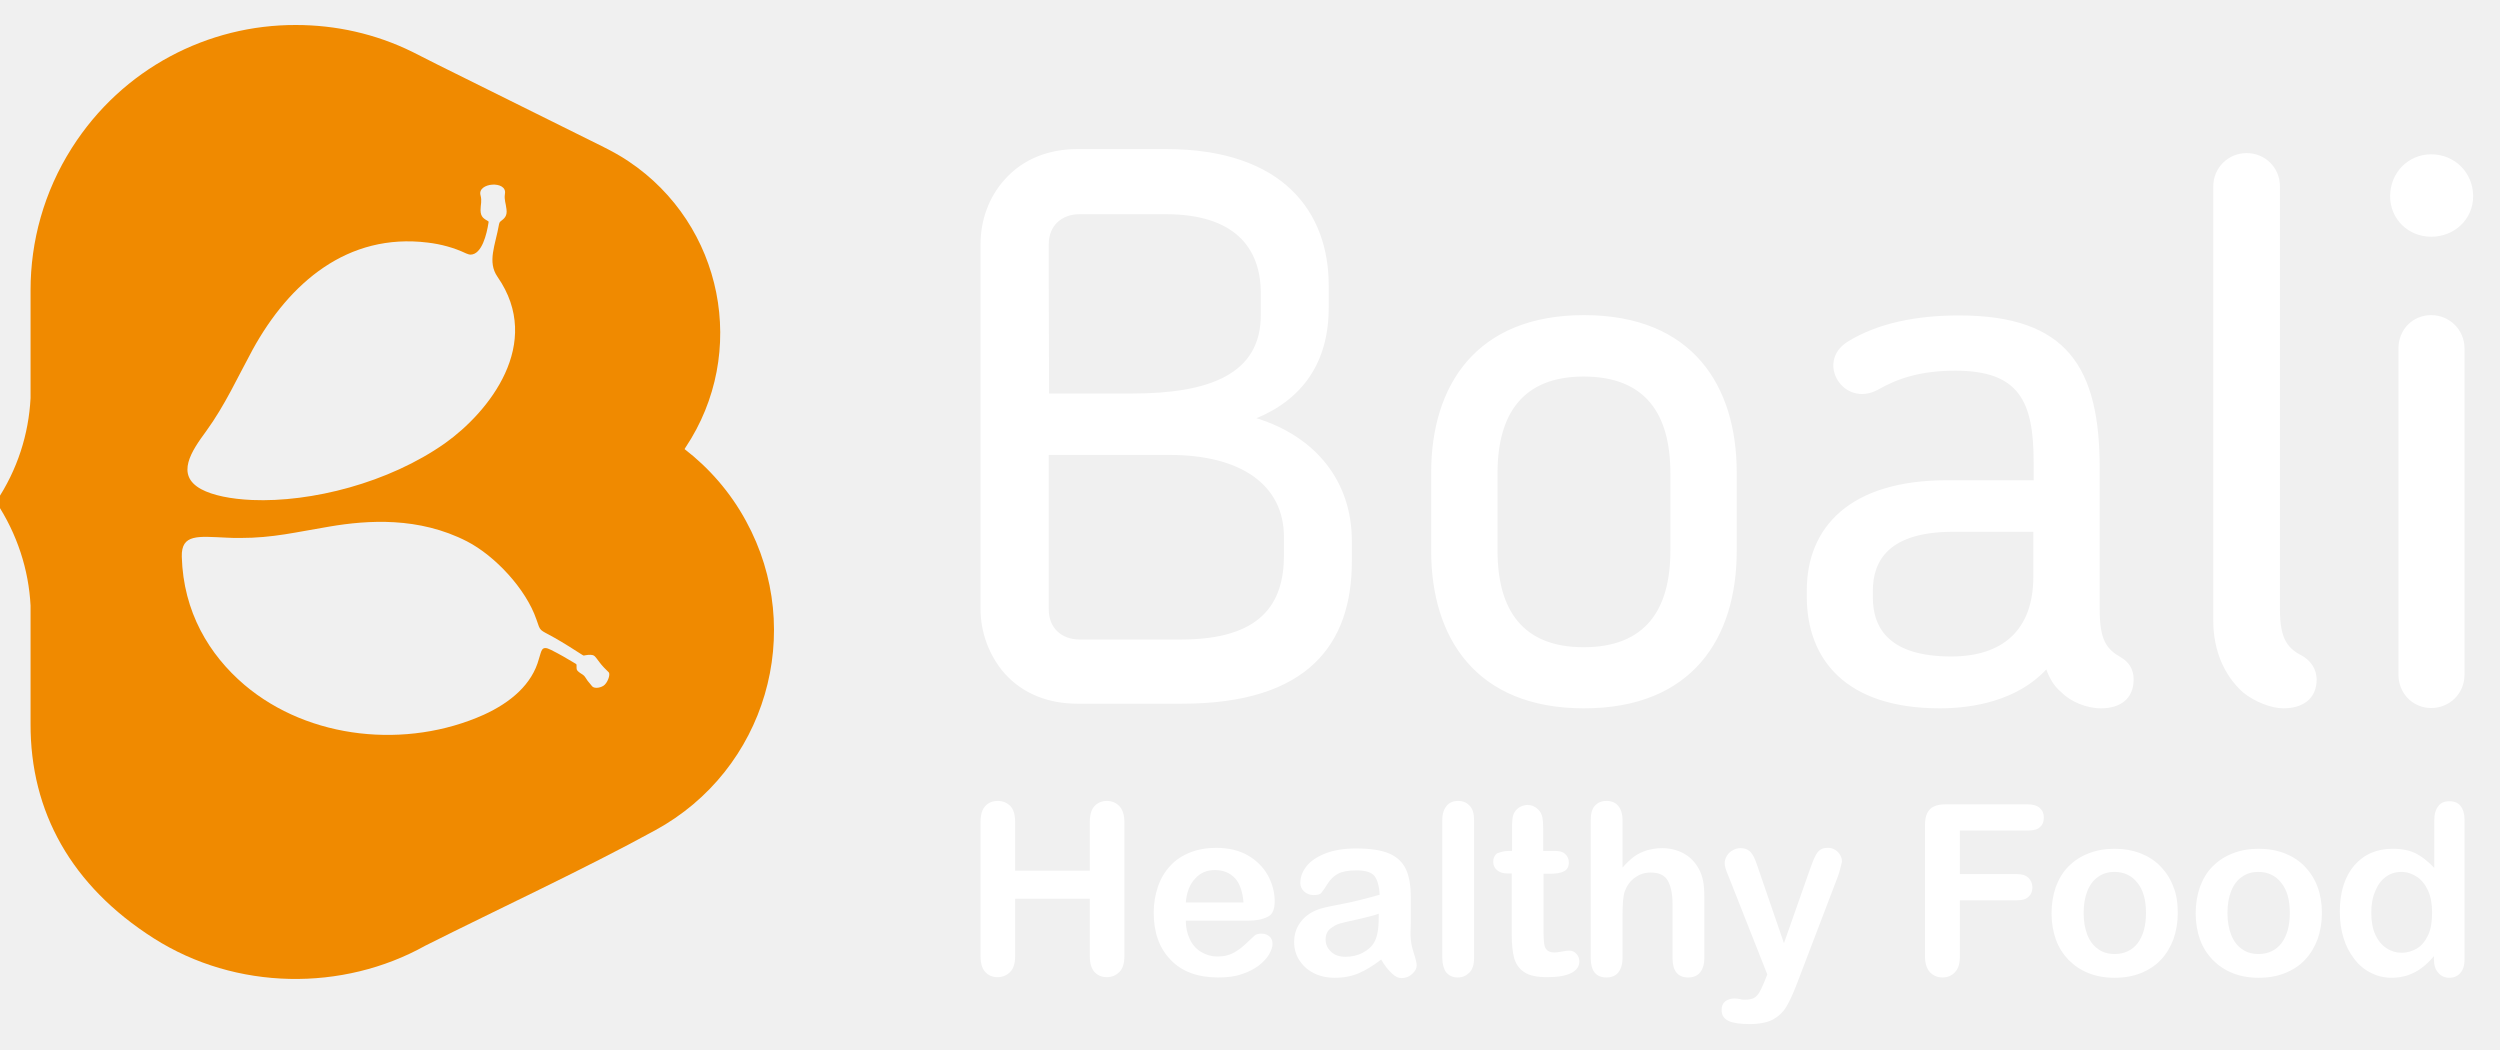
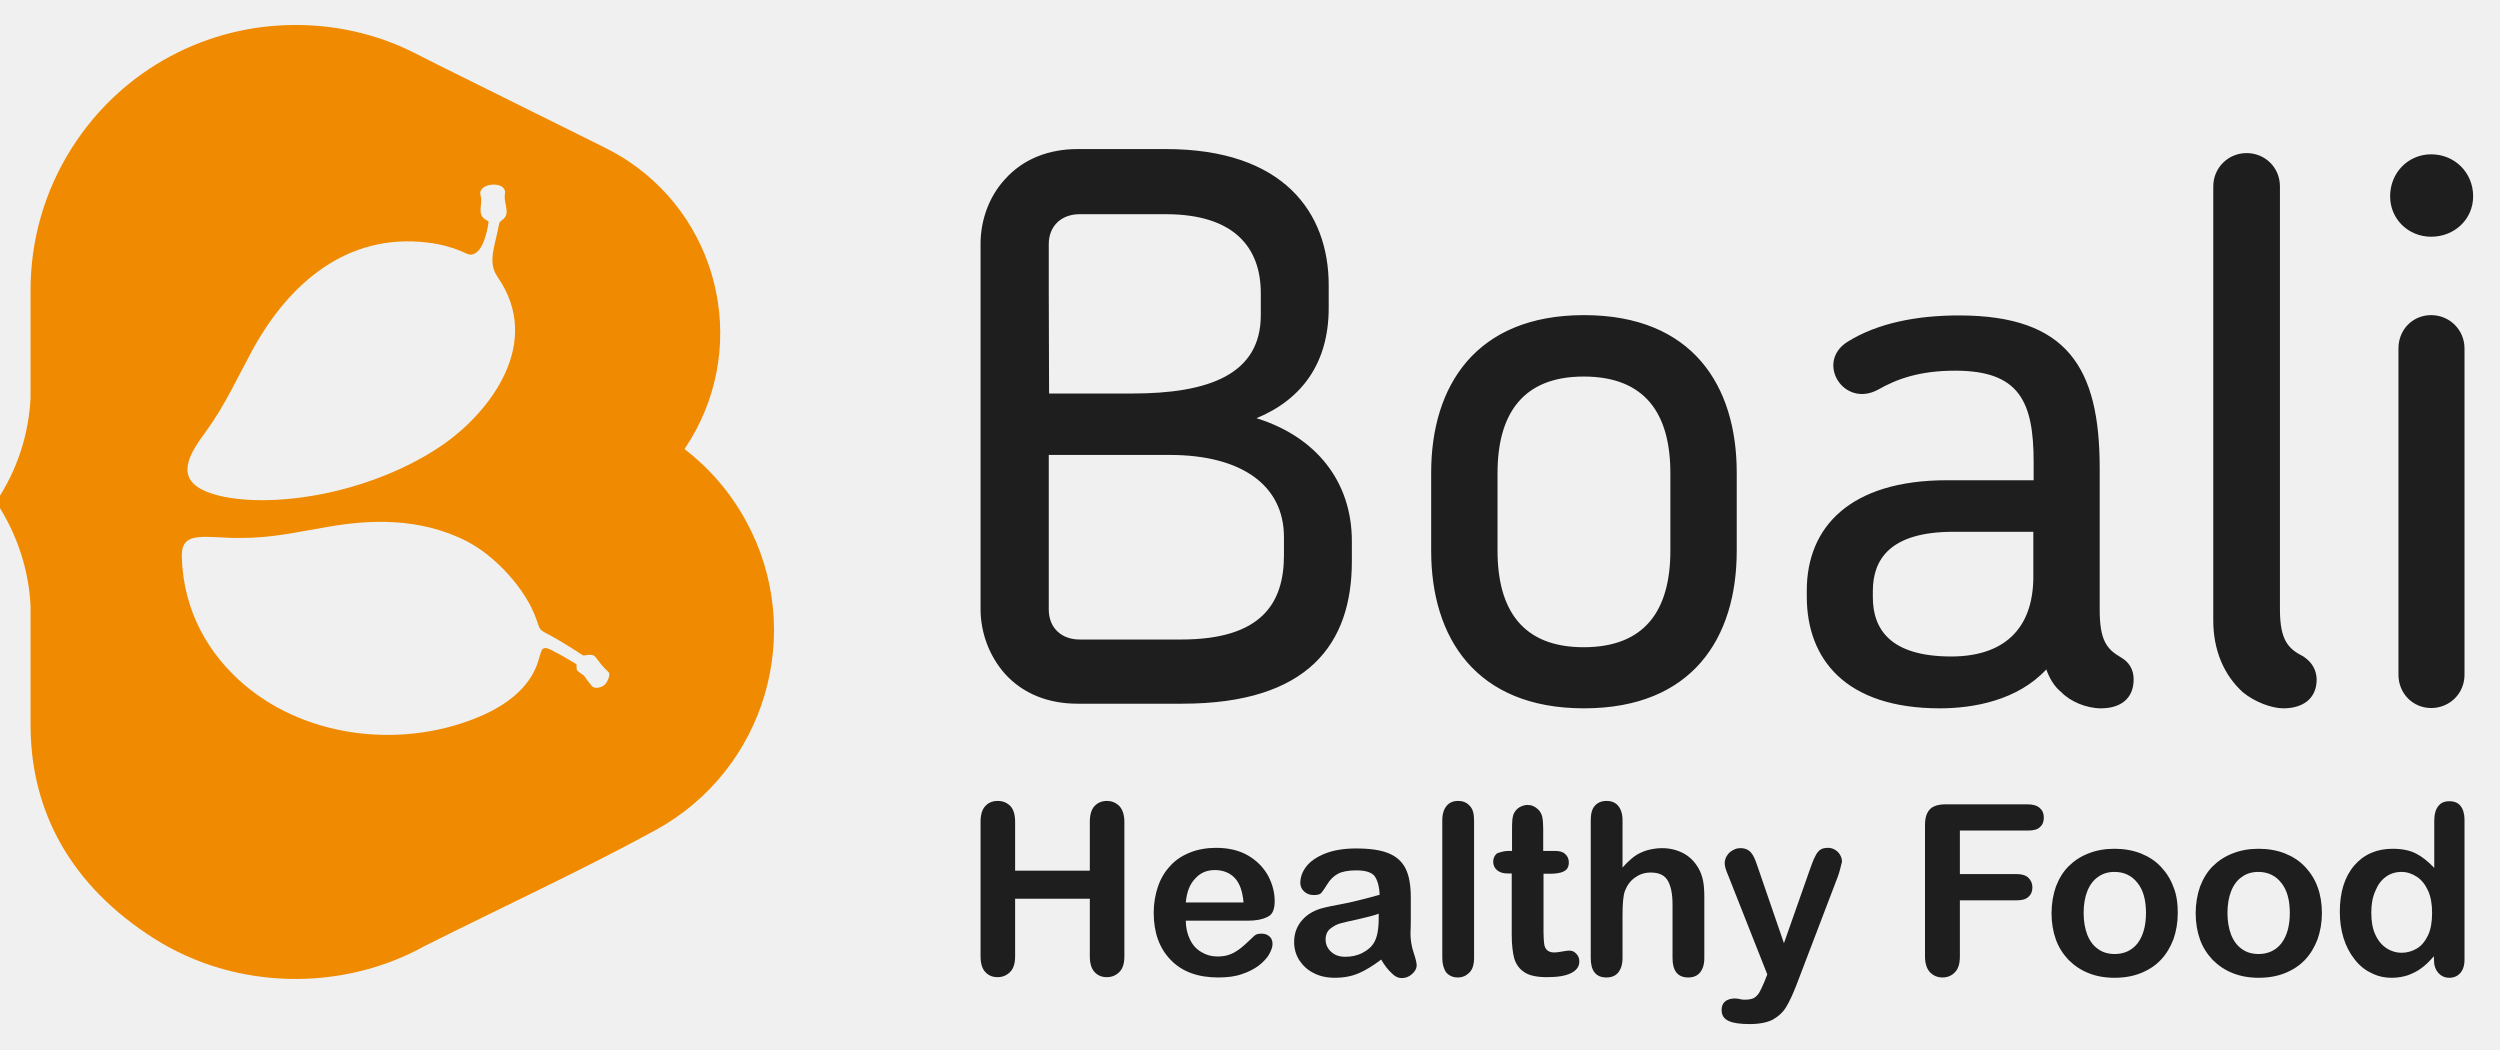
<svg xmlns="http://www.w3.org/2000/svg" version="1.1" id="Layer_1" x="0px" y="0px" viewBox="100 330 810 340" style="enable-background:new 100 330 810 340;" xml:space="preserve">
  <style type="text/css">
- 	.st0{fill:#FFFFFF;}
- 	.st1{fill:#FFFFFF;}
+ 	.st0{fill:#1e1e1e;}
+ 	.st1{fill:#1e1e1e;}
	.st2{fill:#F08A00;}
</style>
  <g>
    <path class="st1" d="M428.9,596.3v15.8h24.2v-15.8c0-2.3,0.5-4,1.5-5.1s2.4-1.7,4-1.7c1.7,0,3,0.6,4.1,1.7c1,1.1,1.6,2.8,1.6,5.1   v43.5c0,2.3-0.5,4-1.6,5.1s-2.4,1.7-4.1,1.7s-3-0.6-4-1.7c-1-1.1-1.5-2.8-1.5-5.1v-18.6h-24.2v18.6c0,2.3-0.5,4-1.6,5.1   s-2.4,1.7-4.1,1.7s-3-0.6-4-1.7c-1-1.1-1.5-2.8-1.5-5.1v-43.5c0-2.3,0.5-4,1.5-5.1s2.3-1.7,4.1-1.7c1.7,0,3,0.6,4.1,1.7   C428.4,592.3,428.9,594,428.9,596.3" />
    <path class="st1" d="M504.3,628.3h-20.1c0,2.3,0.5,4.4,1.4,6.2s2.1,3.1,3.7,4c1.5,0.9,3.2,1.4,5,1.4c1.2,0,2.4-0.1,3.4-0.4   c1-0.3,2-0.7,3-1.4c1-0.6,1.8-1.3,2.6-2c0.8-0.7,1.8-1.7,3.1-2.9c0.5-0.5,1.3-0.7,2.3-0.7c1.1,0,1.9,0.3,2.6,0.9   c0.7,0.6,1,1.4,1,2.5c0,0.9-0.4,2-1.1,3.3c-0.7,1.2-1.8,2.4-3.3,3.6c-1.5,1.1-3.3,2.1-5.5,2.8c-2.2,0.8-4.8,1.1-7.7,1.1   c-6.6,0-11.8-1.9-15.4-5.7c-3.7-3.8-5.5-8.9-5.5-15.3c0-3,0.5-5.9,1.4-8.5s2.2-4.8,4-6.7c1.7-1.9,3.9-3.3,6.4-4.3s5.4-1.5,8.4-1.5   c4,0,7.5,0.8,10.4,2.5s5,3.9,6.5,6.6c1.4,2.7,2.1,5.4,2.1,8.2c0,2.6-0.7,4.3-2.2,5C509.1,627.9,507,628.3,504.3,628.3 M484.2,622.4   h18.7c-0.3-3.5-1.2-6.2-2.8-7.9c-1.6-1.7-3.8-2.6-6.5-2.6c-2.6,0-4.7,0.9-6.3,2.7C485.5,616.4,484.5,619,484.2,622.4" />
    <path class="st1" d="M547.5,640.9c-2.5,1.9-4.9,3.4-7.2,4.4s-4.9,1.5-7.8,1.5c-2.6,0-5-0.5-7-1.6c-2-1-3.5-2.5-4.6-4.2   c-1.1-1.8-1.6-3.7-1.6-5.8c0-2.8,0.9-5.2,2.7-7.2s4.2-3.3,7.4-4c0.7-0.2,2.3-0.5,4.9-1c2.6-0.5,4.8-1,6.7-1.5c1.8-0.4,3.8-1,6-1.6   c-0.1-2.7-0.7-4.7-1.6-6c-1-1.3-3-1.9-6-1.9c-2.6,0-4.6,0.4-5.9,1.1c-1.3,0.7-2.5,1.8-3.4,3.3s-1.6,2.4-2,2.9s-1.2,0.7-2.5,0.7   c-1.2,0-2.2-0.4-3-1.1c-0.8-0.7-1.3-1.7-1.3-2.8c0-1.8,0.6-3.6,1.9-5.3c1.3-1.7,3.3-3.1,6-4.2c2.7-1.1,6.1-1.7,10.1-1.7   c4.5,0,8.1,0.5,10.7,1.6c2.6,1.1,4.4,2.8,5.5,5.1s1.6,5.4,1.6,9.2c0,2.4,0,4.5,0,6.1c0,1.7,0,3.6-0.1,5.6c0,1.9,0.3,4,1,6.1   s1,3.4,1,4.1c0,1.1-0.5,2-1.5,2.9s-2.1,1.3-3.4,1.3c-1.1,0-2.1-0.5-3.1-1.5C549.7,644.2,548.6,642.8,547.5,640.9 M546.8,626   c-1.5,0.6-3.7,1.1-6.6,1.8c-2.9,0.6-4.9,1.1-6,1.4c-1.1,0.3-2.2,0.9-3.2,1.7s-1.5,2-1.5,3.5c0,1.6,0.6,2.9,1.8,4s2.7,1.6,4.6,1.6   c2,0,3.9-0.4,5.6-1.3c1.7-0.9,3-2,3.8-3.5c0.9-1.6,1.4-4.1,1.4-7.7V626H546.8z" />
    <path class="st1" d="M567.3,640.4v-44.6c0-2.1,0.5-3.6,1.4-4.7c0.9-1.1,2.2-1.6,3.7-1.6c1.6,0,2.8,0.5,3.8,1.6c1,1,1.4,2.6,1.4,4.7   v44.6c0,2.1-0.5,3.7-1.5,4.7s-2.2,1.6-3.8,1.6c-1.5,0-2.7-0.5-3.7-1.6C567.8,644,567.3,642.4,567.3,640.4" />
    <path class="st1" d="M588.8,605.7h1.1v-6.2c0-1.7,0-3,0.1-3.9s0.3-1.8,0.7-2.4c0.4-0.7,1-1.3,1.7-1.7c0.8-0.4,1.6-0.7,2.5-0.7   c1.3,0,2.5,0.5,3.5,1.5c0.7,0.7,1.1,1.5,1.3,2.4s0.3,2.3,0.3,4v7h3.8c1.5,0,2.6,0.3,3.3,1c0.8,0.7,1.2,1.6,1.2,2.7   c0,1.4-0.5,2.4-1.6,2.9c-1.1,0.6-2.7,0.8-4.7,0.8h-1.9V632c0,1.6,0.1,2.8,0.2,3.7c0.1,0.9,0.4,1.6,0.9,2.1s1.3,0.8,2.4,0.8   c0.6,0,1.4-0.1,2.5-0.3c1-0.2,1.8-0.3,2.4-0.3c0.8,0,1.6,0.3,2.2,1c0.7,0.7,1,1.5,1,2.5c0,1.7-0.9,2.9-2.7,3.8   c-1.8,0.9-4.4,1.3-7.8,1.3c-3.2,0-5.7-0.5-7.3-1.6c-1.7-1.1-2.7-2.6-3.3-4.5c-0.5-1.9-0.8-4.5-0.8-7.7V613h-1.4   c-1.5,0-2.6-0.4-3.4-1.1c-0.8-0.7-1.2-1.6-1.2-2.7c0-1.1,0.4-2,1.2-2.7C586.1,606.1,587.3,605.7,588.8,605.7" />
    <path class="st1" d="M625.7,595.8v15.3c1.3-1.5,2.6-2.7,3.8-3.6c1.2-0.9,2.6-1.5,4.1-2c1.5-0.4,3.1-0.7,4.9-0.7   c2.6,0,4.9,0.6,7,1.7c2,1.1,3.6,2.7,4.8,4.8c0.7,1.2,1.2,2.6,1.5,4.1s0.4,3.3,0.4,5.3v19.7c0,2.1-0.5,3.6-1.4,4.7   c-0.9,1.1-2.2,1.6-3.8,1.6c-3.4,0-5.1-2.1-5.1-6.3V623c0-3.3-0.5-5.8-1.5-7.6s-2.8-2.7-5.6-2.7c-1.8,0-3.5,0.5-5,1.6   c-1.5,1-2.6,2.5-3.3,4.3c-0.6,1.5-0.8,4.3-0.8,8.2v13.6c0,2-0.5,3.6-1.4,4.7c-0.9,1.1-2.2,1.6-3.8,1.6c-3.4,0-5.1-2.1-5.1-6.3   v-44.6c0-2.1,0.4-3.7,1.3-4.7c0.9-1,2.1-1.6,3.8-1.6c1.6,0,2.9,0.5,3.8,1.6C625.2,592.2,625.7,593.7,625.7,595.8" />
    <path class="st1" d="M671.7,648l0.9-2.3L660,613.8c-0.8-1.8-1.2-3.2-1.2-4c0-0.9,0.2-1.7,0.7-2.5s1.1-1.4,1.9-1.8   c0.8-0.5,1.6-0.7,2.5-0.7c1.5,0,2.6,0.5,3.4,1.4c0.8,0.9,1.4,2.3,2,4.1l8.7,25.3l8.3-23.6c0.7-1.9,1.2-3.4,1.8-4.5   c0.5-1.1,1.1-1.8,1.7-2.2c0.6-0.4,1.4-0.6,2.5-0.6c0.8,0,1.5,0.2,2.2,0.6c0.7,0.4,1.3,1,1.7,1.7s0.6,1.4,0.6,2.2   c-0.1,0.5-0.3,1.2-0.5,2c-0.2,0.9-0.5,1.8-0.8,2.7L682.1,649c-1.2,3.1-2.3,5.5-3.4,7.3c-1.1,1.8-2.6,3.1-4.4,4.1   c-1.8,0.9-4.3,1.4-7.4,1.4c-3,0-5.3-0.3-6.8-1s-2.3-1.8-2.3-3.6c0-1.2,0.4-2.1,1.1-2.7c0.7-0.6,1.8-1,3.2-1c0.6,0,1.1,0.1,1.6,0.2   c0.7,0.2,1.2,0.2,1.7,0.2c1.2,0,2.1-0.2,2.8-0.5c0.7-0.4,1.3-1,1.8-1.8C670.4,650.9,671,649.7,671.7,648" />
    <path class="st1" d="M757.1,599.1H735v14.1h18.4c1.7,0,3,0.4,3.8,1.2s1.3,1.8,1.3,3.1s-0.4,2.3-1.3,3.1c-0.9,0.8-2.1,1.1-3.8,1.1   H735v18.2c0,2.3-0.5,4-1.6,5.1c-1,1.1-2.4,1.7-4,1.7c-1.7,0-3-0.6-4.1-1.7c-1-1.1-1.6-2.8-1.6-5.1v-42.5c0-1.6,0.2-2.9,0.7-3.9   s1.2-1.8,2.2-2.2c1-0.5,2.3-0.7,3.9-0.7h26.4c1.8,0,3.1,0.4,4,1.2s1.3,1.8,1.3,3.1s-0.4,2.4-1.3,3.1   C760.3,598.7,758.9,599.1,757.1,599.1" />
    <path class="st1" d="M805.6,625.8c0,3.1-0.5,5.9-1.4,8.5c-1,2.6-2.3,4.8-4.1,6.7s-4,3.3-6.5,4.3s-5.3,1.5-8.5,1.5   c-3.1,0-5.9-0.5-8.4-1.5s-4.6-2.4-6.5-4.3c-1.8-1.9-3.2-4.1-4.1-6.6c-0.9-2.5-1.4-5.4-1.4-8.5s0.5-6,1.4-8.6c1-2.6,2.3-4.8,4.1-6.6   s3.9-3.2,6.5-4.2c2.5-1,5.3-1.5,8.4-1.5c3.1,0,5.9,0.5,8.5,1.5c2.5,1,4.7,2.4,6.5,4.3c1.8,1.9,3.2,4.1,4.1,6.6   C805.2,619.8,805.6,622.7,805.6,625.8 M795.3,625.8c0-4.2-0.9-7.5-2.8-9.8c-1.8-2.3-4.3-3.5-7.4-3.5c-2,0-3.8,0.5-5.3,1.6   c-1.5,1-2.7,2.6-3.5,4.6s-1.2,4.4-1.2,7.1c0,2.7,0.4,5,1.2,7.1c0.8,2,2,3.6,3.5,4.6c1.5,1.1,3.3,1.6,5.4,1.6c3.1,0,5.6-1.2,7.4-3.5   C794.4,633.2,795.3,629.9,795.3,625.8" />
    <path class="st1" d="M852.3,625.8c0,3.1-0.5,5.9-1.4,8.5c-1,2.6-2.3,4.8-4.1,6.7s-4,3.3-6.5,4.3s-5.3,1.5-8.5,1.5   c-3.1,0-5.9-0.5-8.4-1.5s-4.6-2.4-6.5-4.3c-1.8-1.9-3.2-4.1-4.1-6.6c-0.9-2.5-1.4-5.4-1.4-8.5s0.5-6,1.4-8.6c1-2.6,2.3-4.8,4.1-6.6   s3.9-3.2,6.5-4.2c2.5-1,5.3-1.5,8.4-1.5c3.1,0,5.9,0.5,8.5,1.5c2.5,1,4.7,2.4,6.5,4.3c1.8,1.9,3.2,4.1,4.1,6.6   C851.8,619.8,852.3,622.7,852.3,625.8 M841.9,625.8c0-4.2-0.9-7.5-2.8-9.8c-1.8-2.3-4.3-3.5-7.4-3.5c-2,0-3.8,0.5-5.3,1.6   c-1.5,1-2.7,2.6-3.5,4.6s-1.2,4.4-1.2,7.1c0,2.7,0.4,5,1.2,7.1c0.8,2,2,3.6,3.5,4.6c1.5,1.1,3.3,1.6,5.4,1.6c3.1,0,5.6-1.2,7.4-3.5   C841,633.2,841.9,629.9,841.9,625.8" />
    <path class="st1" d="M888.6,640.8v-1c-1.4,1.6-2.7,2.9-4.1,3.9c-1.3,1-2.8,1.7-4.4,2.3c-1.6,0.5-3.3,0.8-5.1,0.8   c-2.5,0-4.7-0.5-6.8-1.6c-2.1-1-3.9-2.5-5.4-4.5c-1.5-1.9-2.7-4.2-3.5-6.8s-1.2-5.4-1.2-8.5c0-6.4,1.6-11.4,4.7-15   c3.1-3.6,7.3-5.4,12.4-5.4c3,0,5.5,0.5,7.5,1.5s4,2.6,6,4.7V596c0-2.1,0.4-3.7,1.3-4.8c0.8-1.1,2-1.6,3.6-1.6s2.8,0.5,3.6,1.5   s1.3,2.5,1.3,4.4v45.4c0,2-0.5,3.4-1.4,4.4s-2.1,1.5-3.5,1.5s-2.6-0.5-3.5-1.5C889,644.1,888.6,642.7,888.6,640.8 M868.3,625.7   c0,2.8,0.4,5.2,1.3,7.1c0.9,2,2.1,3.4,3.6,4.4s3.2,1.5,4.9,1.5c1.8,0,3.5-0.5,5-1.4s2.7-2.4,3.6-4.3c0.9-1.9,1.3-4.4,1.3-7.3   c0-2.7-0.4-5.1-1.3-7.1c-0.9-2-2.1-3.5-3.6-4.5s-3.2-1.6-5-1.6c-1.9,0-3.6,0.5-5.1,1.6s-2.6,2.6-3.4,4.6   C868.7,620.7,868.3,623,868.3,625.7" />
    <path class="st1" d="M898.5,442.9v105.7c0,6.2-4.9,10.8-10.8,10.8c-5.9,0-10.6-4.7-10.6-10.8V442.9c0-6.2,4.7-10.8,10.6-10.8   S898.5,436.8,898.5,442.9 M538,505.3v6.6c0,26.6-14,46.1-55,46.1h-12h-4.3h-17.6c-9.1,0-17.5-3-23.6-9.8c-5-5.7-7.8-13.3-7.8-20.8   v-9.6V513v-89.7v-2.7V409c0-7.6,2.7-15.2,7.8-20.8c6.1-6.9,14.6-9.9,23.6-9.9h17.6h4.3h6.8c38,0,52.7,20.5,52.7,44.1v7.4   c0,17.7-8.6,29.6-23.4,35.7C526.4,471.5,538,486,538,505.3 M439.9,457.5h26.9c24.9,0,41.7-6.2,41.7-25.4V425   c0-14.8-8.6-25.6-30.8-25.6H471h-4.3h-16.9c-5.9,0-10,3.8-10,9.7v11.7v2.7L439.9,457.5L439.9,457.5z M516,504   c0-16.8-13.8-26.6-37-26.6h-39.2v35.8v4.7v9.6c0,5.9,4.1,9.7,10,9.7h32.9c25.9,0,33.3-11.6,33.3-27.3V504z M846.3,542.7   c-4.9-2.5-7.6-5.2-7.6-15.3v-137c0-6.2-4.9-10.8-10.8-10.8c-5.9,0-10.8,4.7-10.8,10.8v140.7c0,9.6,3.5,17.7,9.6,23.2   c3.9,3.2,9.4,5.2,13.1,5.2c6.2,0,10.8-3,10.8-9.4C850.5,546.9,849,544.5,846.3,542.7 M887.7,406.7c7.6,0,13.6-5.7,13.6-13.1   c0-7.6-5.9-13.6-13.6-13.6c-7.4,0-13.3,5.9-13.3,13.6C874.4,401,880.3,406.7,887.7,406.7 M791.3,550.1c0,6.4-4.4,9.4-10.6,9.4   c-4.7,0-9.9-2.2-12.8-5.2c-2.5-2-3.9-4.7-4.9-7.4c-9.4,10.1-23.7,12.6-34.5,12.6c-30.6,0-43.1-16-43.1-36.2v-2   c0-20.5,14-35.7,45.4-35.7h28.1v-5.9c0-19.7-4.7-29.6-25.4-29.6c-11.6,0-19,2.7-25.1,6.2c-11.1,5.9-20.2-8.9-9.9-15.5   c9.9-6.2,22.7-8.6,36.2-8.6c35.2,0,45.6,17,45.6,49.5v45.8c0,9.9,2.2,12.8,6.9,15.5C789.8,544.5,791.3,546.9,791.3,550.1    M758.8,502.3h-25.9c-20.7,0-26.1,9.1-26.1,19.2v2c0,10.4,5.7,19.2,25.4,19.2c16.5,0,26.6-8.4,26.6-25.9V502.3z M662.7,483.1v25.4   c0,28.1-14.3,51-49.5,51c-35,0-49.5-22.9-49.5-51v-25.4c0-28.1,14.5-51,49.5-51C648.4,432.1,662.7,455,662.7,483.1 M641.2,483.3   c0-19.2-8.1-31.3-28.1-31.3c-19.7,0-27.9,12.1-27.9,31.3v25.1c0,19.2,8.1,31.3,27.9,31.3c20,0,28.1-12.1,28.1-31.3V483.3z" />
    <path class="st2" d="M109.9,424.1L109.9,424.1L109.9,424.1z M294.9,377.5L294.9,377.5L294.9,377.5 M206.8,500.6   c12.4-2.1,28.9-3.2,44.5,4.8c9.1,4.7,19.1,15.4,22.5,25.3c1.4,4.1,0.8,3.1,5.8,5.9c3.2,1.8,6.6,4,9.1,5.6c0.5,0.3,0.4,0.2,1,0.1   c1.1-0.2,2.2-0.2,2.7,0.1c0.2,0.1,0.5,0.4,0.8,0.8c1.1,1.4,1.2,1.7,2.5,3.1c0.3,0.3,1.3,1.3,1.5,1.5c0.7,0.7-0.4,3.6-1.7,4.4   c-1.3,0.8-3.1,0.9-3.7,0.1c-0.2-0.3-1.1-1.3-1.4-1.7c-1.3-1.9-0.8-1.5-2.5-2.6c-0.4-0.3-0.8-0.6-1-1c-0.1-0.3-0.1-0.6-0.1-1.1   c0-0.8,0.1-0.6-0.7-1.1c-2.3-1.4-4.9-2.9-7.5-4.2c-3.3-1.7-3.1,0.3-4,2.9c-2.2,8.2-9.1,14.1-17.9,18.1   c-24.8,11.1-56.5,8.1-77.5-9.7c-11.5-9.8-19.8-23.7-20.3-41.5c-0.2-7.5,5.3-6.6,14.5-6.2c1.5,0.1,3,0.1,4.4,0.1   C188.6,504.3,195.9,502.4,206.8,500.6 M258.3,402c0-0.1,0-0.3-0.1-0.3c-1.3-0.8-2.5-1.3-2.5-3.6c0-1.9,0.5-2.9,0-4.8   c-1.2-4.2,8.7-4.9,7.9-0.5c-0.3,2,0.3,3,0.5,5c0.3,2.2-0.7,3-1.9,3.9c-0.3,0.3-0.4,0.4-0.5,0.9c-1.2,6.9-3.9,12.2-0.5,17.1   c15,21.6-2.8,43.8-17,53.9c-18.3,12.9-43.4,19.2-62.5,18.4c-6.9-0.3-12.8-1.5-16.5-3.5c-8.5-4.6-3.1-12.4,1.6-18.8   c6.1-8.4,10.2-17.5,15.1-26.5c11.9-21.6,30.7-37.8,56.7-34.6c4.2,0.5,8.4,1.6,12.4,3.5c0.5,0.2,1,0.4,1.5,0.4   C256.1,412.4,257.7,406,258.3,402 M294.8,377.5L294.8,377.5L294.8,377.5 M123.3,377.9c-9.1,14.3-13.4,30.3-13.4,46.1v21.9V459   c-0.6,11.6-4.2,23.2-11.2,33.6c6.9,10.4,10.6,22,11.2,33.6v31.6v3.4c0,1.7,0,3.4,0,3.3c-0.1,28.5,13.2,52.5,39.9,69.5   s61.3,17.3,88,2.4c24.5-12.3,51.5-24.8,74.5-37.4c35.8-19.5,49-64.4,29.4-100.2c-5.1-9.4-12-17.2-19.9-23.3   c0.1-0.2,0.2-0.3,0.3-0.5c20.5-30.7,12.2-72.2-18.4-92.7c-2.8-1.9-5.8-3.5-8.8-5l0,0l0,0l0,0l-53-26.3c-2.8-1.4-5.5-2.8-8.3-4.2   c-12-5.9-24.9-8.7-37.7-8.7C167.5,338,139.7,352.1,123.3,377.9" />
  </g>
</svg>
